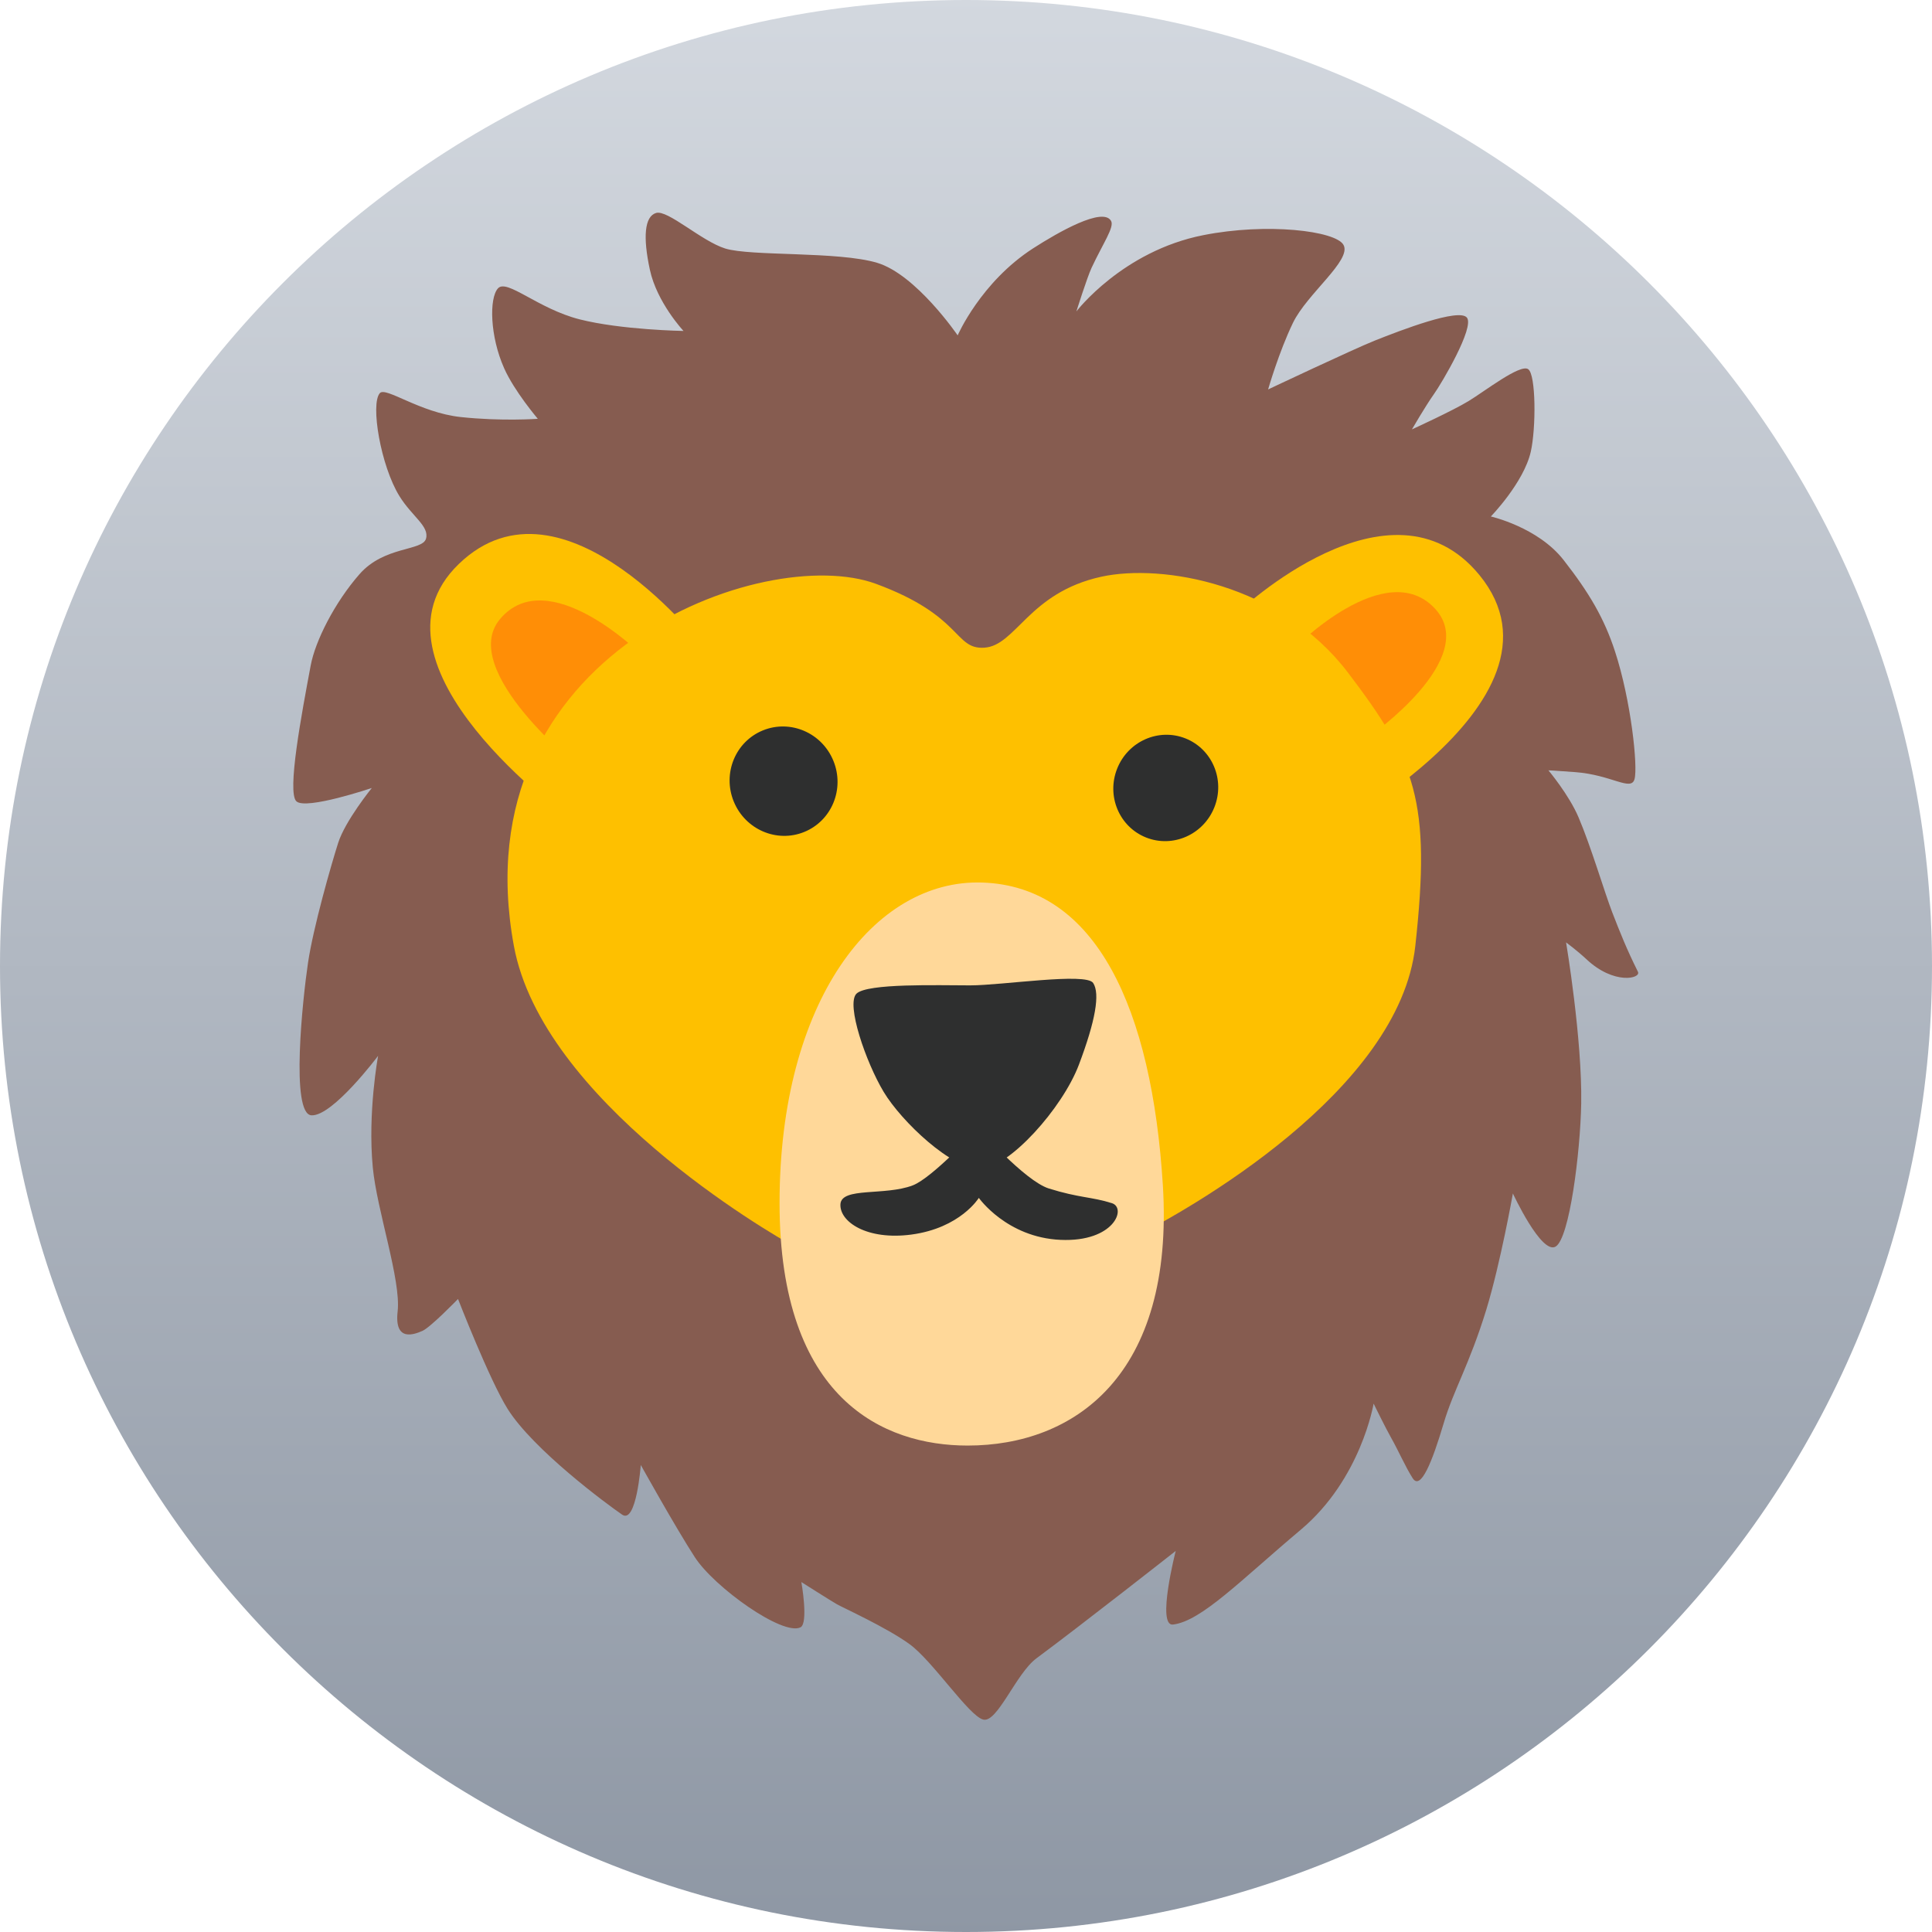
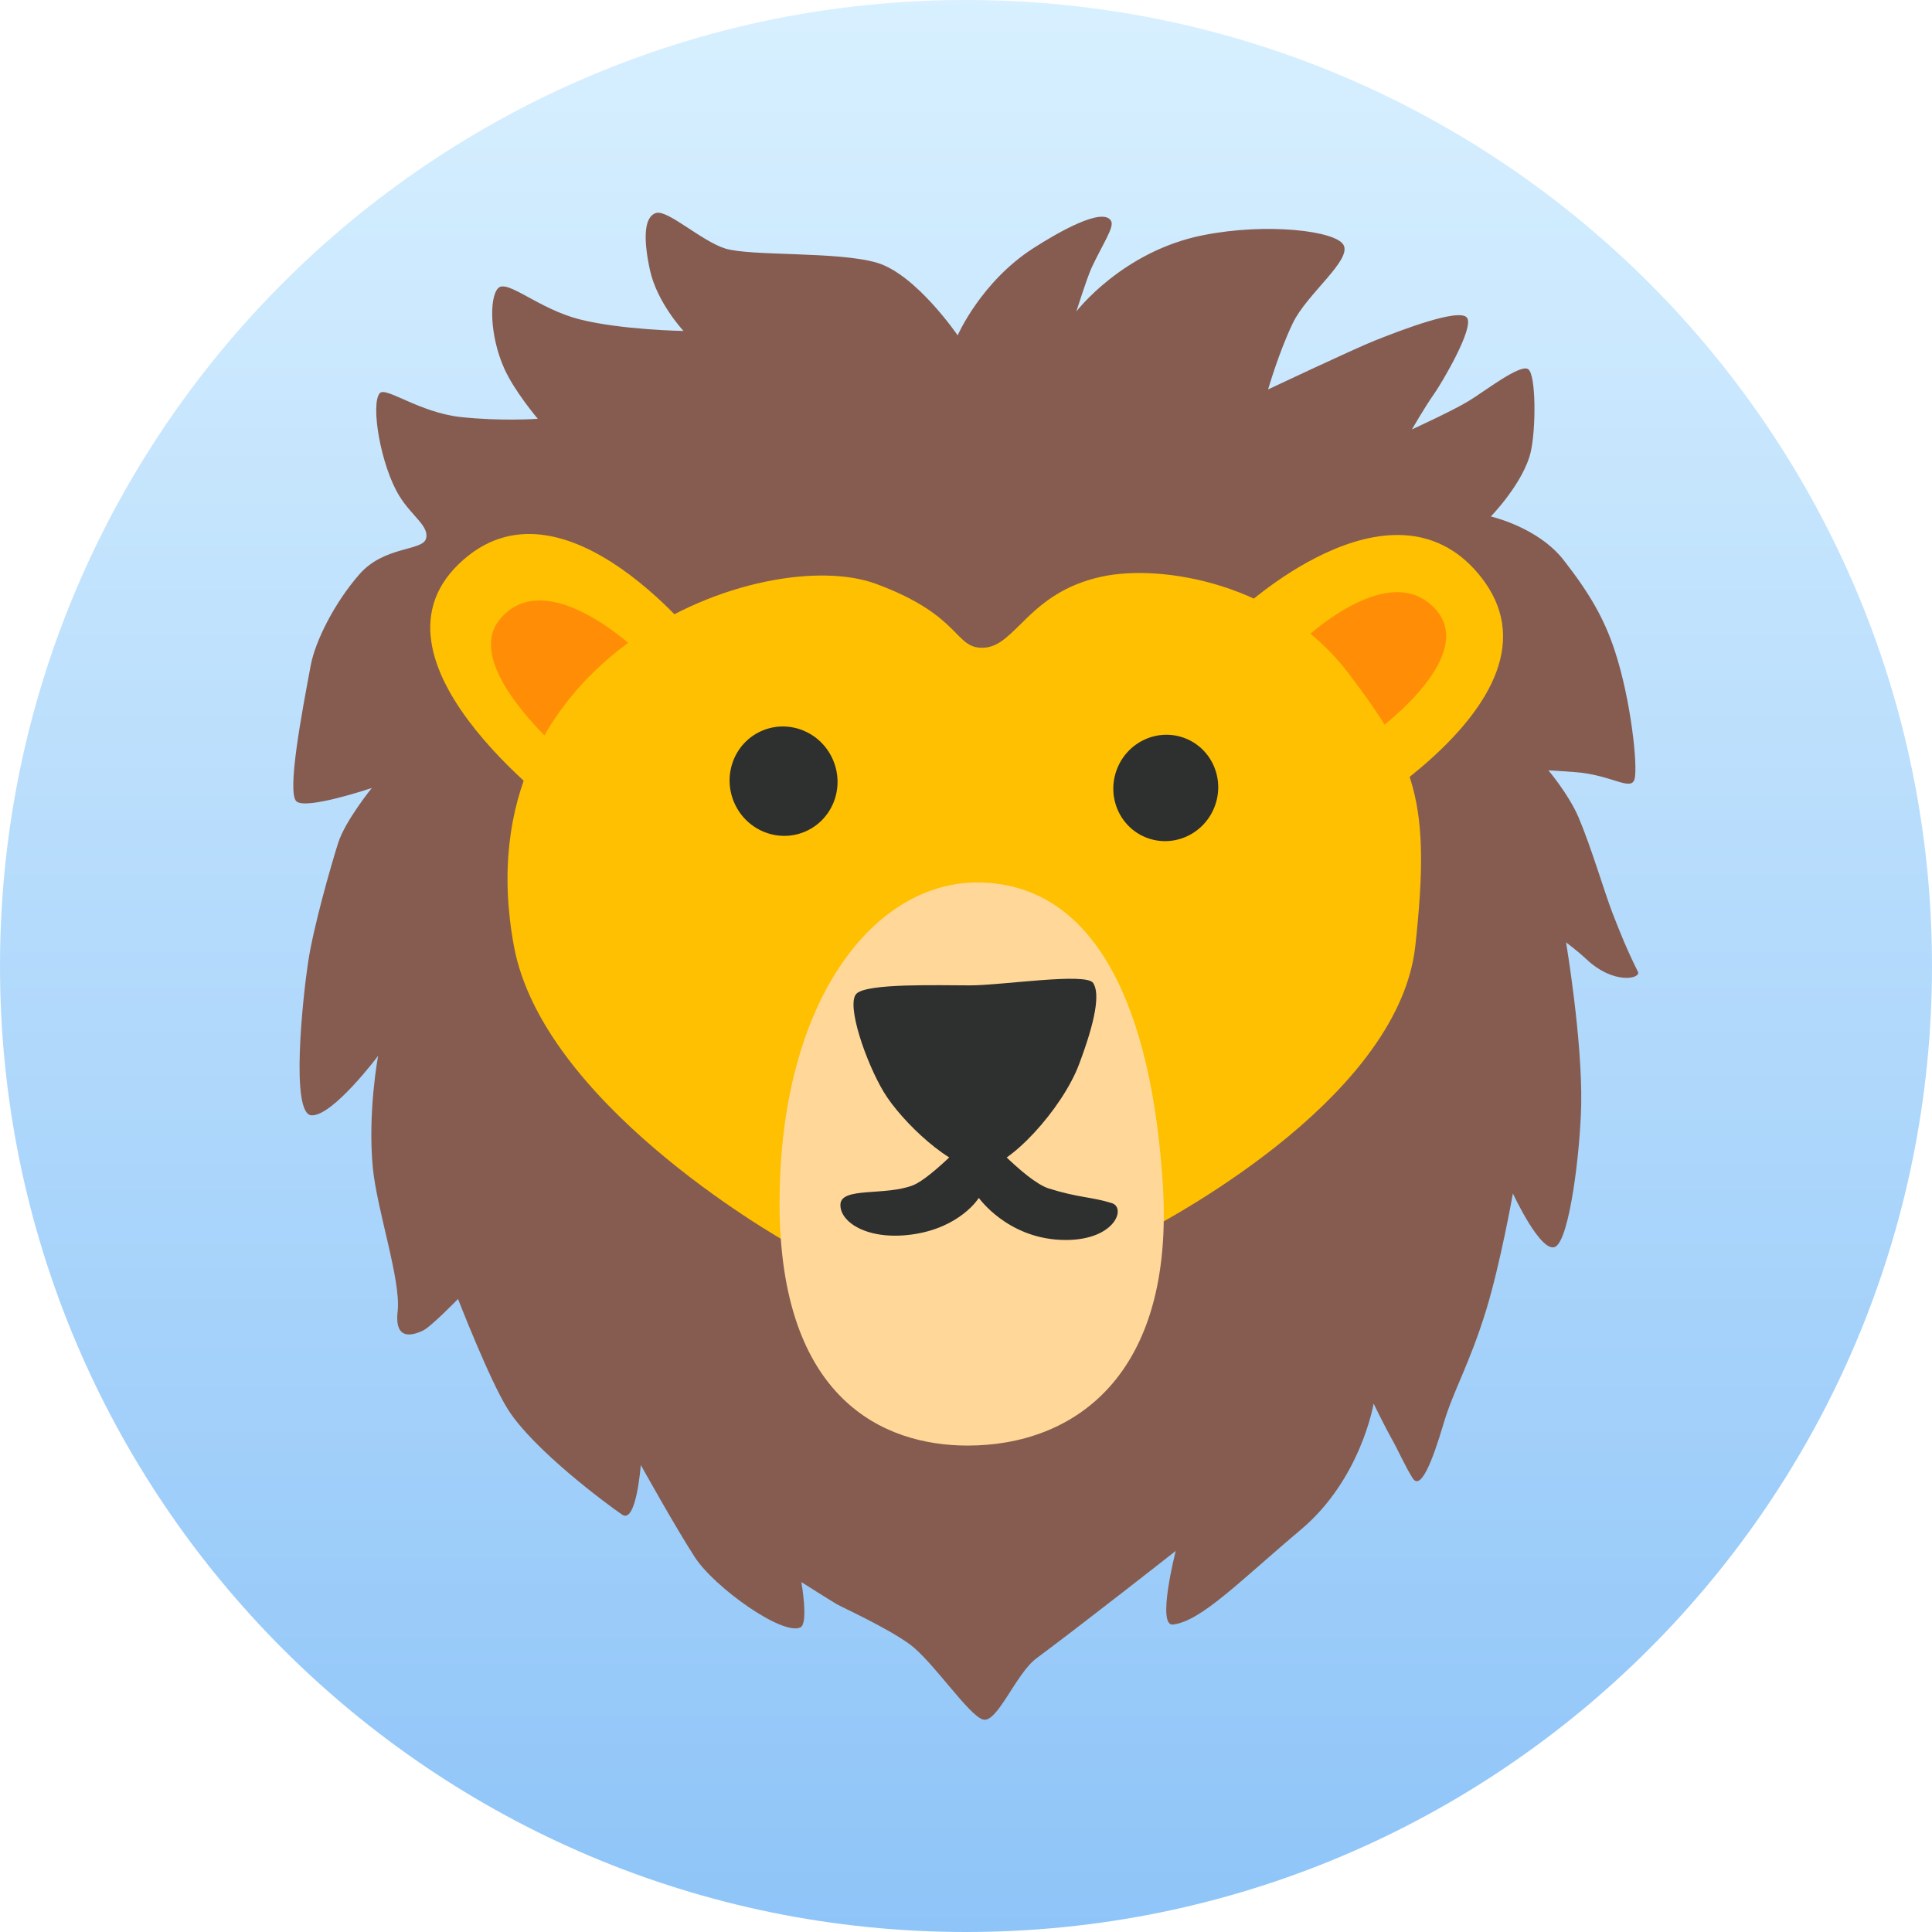
<svg xmlns="http://www.w3.org/2000/svg" viewBox="0 0 128 128" width="128" height="128">
  <defs>
    <linearGradient id="lion-bg" x1="0" y1="0" x2="0" y2="1">
-       <stop offset="0" stop-color="#D3D8DF" />
-       <stop offset="1" stop-color="#8E97A4" />
+       <stop offset="0" stop-color="#D8F0FF" />
+       <stop offset="1" stop-color="#8EC4F8" />
    </linearGradient>
  </defs>
  <circle cx="64" cy="64" r="64" fill="url(#lion-bg)" />
  <svg x="11.18" y="10.87" width="106.89" height="106.89" viewBox="0 0 128 128">
    <path style="fill:#865C50;" d="M62.59,13.59c0,0,1.83-4.22,5.98-6.9c2.02-1.3,5.55-3.31,6.19-2.18c0.28,0.49-0.63,1.76-1.55,3.73  c-0.37,0.81-1.2,3.45-1.2,3.45s3.66-4.79,10.07-6.05c5.04-1,10.49-0.35,11.12,0.77c0.68,1.21-2.89,3.87-4.01,6.19  s-1.97,5.28-1.97,5.28s6.75-3.19,8.45-3.87c2.11-0.84,6.69-2.6,7.32-1.83s-2.02,5.24-2.6,6.05c-0.7,0.99-1.76,2.82-1.76,2.82  s3.24-1.48,4.5-2.25c1.27-0.77,4.08-2.96,4.72-2.53c0.63,0.42,0.63,4.7,0.21,6.55c-0.56,2.46-3.17,5.14-3.17,5.14  s3.73,0.84,5.77,3.45s3.23,4.64,4.08,7.25c1.27,3.87,1.83,9.15,1.55,10.14c-0.28,0.99-1.83-0.35-4.72-0.56  c-1.71-0.13-2.11-0.14-2.11-0.14s1.63,1.94,2.39,3.73c0.99,2.32,2.07,5.98,2.67,7.53c0.63,1.62,1.13,2.89,2.04,4.72  c0.27,0.54-1.9,1.06-4.08-0.99c-0.73-0.68-1.62-1.34-1.62-1.34s1.29,7.67,1.2,12.81c-0.07,3.8-0.92,10.7-2.04,11.33  c-1.13,0.63-3.38-4.22-3.38-4.22s-0.98,5.52-2.11,9.22c-1.34,4.36-2.61,6.4-3.38,9.01c-0.92,3.1-1.83,5.35-2.46,4.36  c-0.55-0.85-1.13-2.18-1.69-3.17c-0.43-0.75-1.41-2.75-1.41-2.75s-0.99,5.98-5.77,10s-7.88,7.25-10.14,7.53  c-1.33,0.17,0.21-5.84,0.21-5.84s-7.46,5.86-11.05,8.52c-1.62,1.2-3.1,5.14-4.22,4.86c-1.13-0.28-4.01-4.65-5.84-5.98  s-5.28-2.89-5.77-3.17c-0.49-0.28-2.82-1.76-2.82-1.76s0.58,3.27-0.07,3.59c-1.41,0.7-6.83-3.17-8.38-5.56  c-1.55-2.39-4.29-7.32-4.29-7.32s-0.35,4.72-1.48,3.94c-1.2-0.82-7.04-5.14-9.08-8.38c-1.44-2.29-3.94-8.73-3.94-8.73  s-2.18,2.25-2.82,2.53s-2.25,0.92-1.97-1.55c0.28-2.46-1.65-8.04-1.97-11.4c-0.42-4.36,0.42-8.87,0.42-8.87s-3.59,4.79-5.28,4.72  s-0.7-9.29-0.28-12.11c0.42-2.82,1.83-7.74,2.39-9.5c0.56-1.76,2.67-4.36,2.67-4.36s-5.21,1.76-5.98,1.06s0.42-6.97,1.13-10.77  c0.36-1.95,1.9-5,3.87-7.25s5-1.83,5.28-2.82c0.28-0.99-1.12-1.77-2.11-3.38c-1.48-2.39-2.32-7.32-1.55-8.17  c0.48-0.52,3.17,1.55,6.41,1.9s6.12,0.14,6.12,0.14s-1.87-2.2-2.67-4.01c-1.13-2.53-1.2-5.56-0.49-6.34s3.17,1.62,6.48,2.46  c3.31,0.84,8.24,0.92,8.24,0.92s-2.11-2.25-2.67-4.86c-0.56-2.6-0.42-4.22,0.49-4.5c0.92-0.28,3.6,2.23,5.49,2.82  c2.04,0.63,8.94,0.21,12.04,1.13S62.59,13.59,62.59,13.59z" />
    <path style="fill:#FEC000;" d="M84.83,35.56c0,0,12.11-11.54,19.15-2.96c8.35,10.19-13.8,21.4-13.8,21.4L84.83,35.56z" />
    <path style="fill:#FEC000;" d="M42.6,38.51c0,0-11.29-14.8-19.59-6.78s8.89,20.29,8.89,20.29L42.6,38.51z" />
    <path style="fill:#FF8E06;" d="M95.25,45.41c0,0,8.87-6.19,5.21-10.14c-3.91-4.21-11.12,3.1-11.12,3.1L95.25,45.41z" />
    <path style="fill:#FF8E06;" d="M37.44,38.87c0,0-7.35-7.28-11.15-2.78c-3.42,4.05,6.34,11.83,6.34,11.83L37.44,38.87z" />
    <path style="fill:#FEC000;" d="M64.7,89.47c0,0,7.18-1.97,11.68-4.22c4.5-2.25,21.26-11.68,22.52-23.23  c1.27-11.54,0-14.64-5.35-21.68s-14.73-8.66-19.57-7.6c-5.77,1.27-6.76,5.48-9.29,5.63c-2.39,0.14-1.69-2.53-8.59-5.07  c-8.83-3.25-33,5.45-28.72,28.72c2.25,12.25,20.1,22.7,22.38,23.93C55.27,88.91,64.7,89.47,64.7,89.47z" />
    <ellipse transform="matrix(0.3698 -0.9291 0.9291 0.3698 3.8589 104.6836)" style="fill:#2E2F2F;" cx="79.1" cy="49.5" rx="4.23" ry="4.15" />
    <ellipse transform="matrix(0.9263 -0.3767 0.3767 0.9263 -14.8496 21.9828)" style="fill:#2E2F2F;" cx="48.78" cy="48.96" rx="4.27" ry="4.35" />
    <path style="fill:#FFD899;" d="M64.51,57c-8.54-0.26-16.05,9.39-16.05,25.43c0,15.58,8.26,19.24,14.92,19.24  c8.45,0,16.42-5.54,15.49-20.65C78,67.04,73.61,57.28,64.51,57z" />
    <path style="fill:#2E2F2F;" d="M54.56,65.82c-0.84,0.84,0.75,5.44,2.16,7.79s5.44,6.19,7.7,6.1c2.25-0.09,6.48-4.79,7.79-8.26  c1.31-3.47,1.69-5.63,1.13-6.48s-7.23,0.19-9.76,0.19S55.41,64.98,54.56,65.82z" />
    <path style="fill:#2E2F2F;" d="M64.23,76.48c0,0-3.63,3.95-5.21,4.55c-2.21,0.84-5.63,0.12-5.73,1.48  c-0.09,1.41,2.11,2.89,5.63,2.42c3.89-0.52,5.35-2.91,5.35-2.91s2.21,3.14,6.48,3.33c4.27,0.19,5.26-2.53,4.08-2.91  c-1.6-0.51-2.6-0.41-5.02-1.17C67.89,80.65,64.23,76.48,64.23,76.48z" />
  </svg>
</svg>
